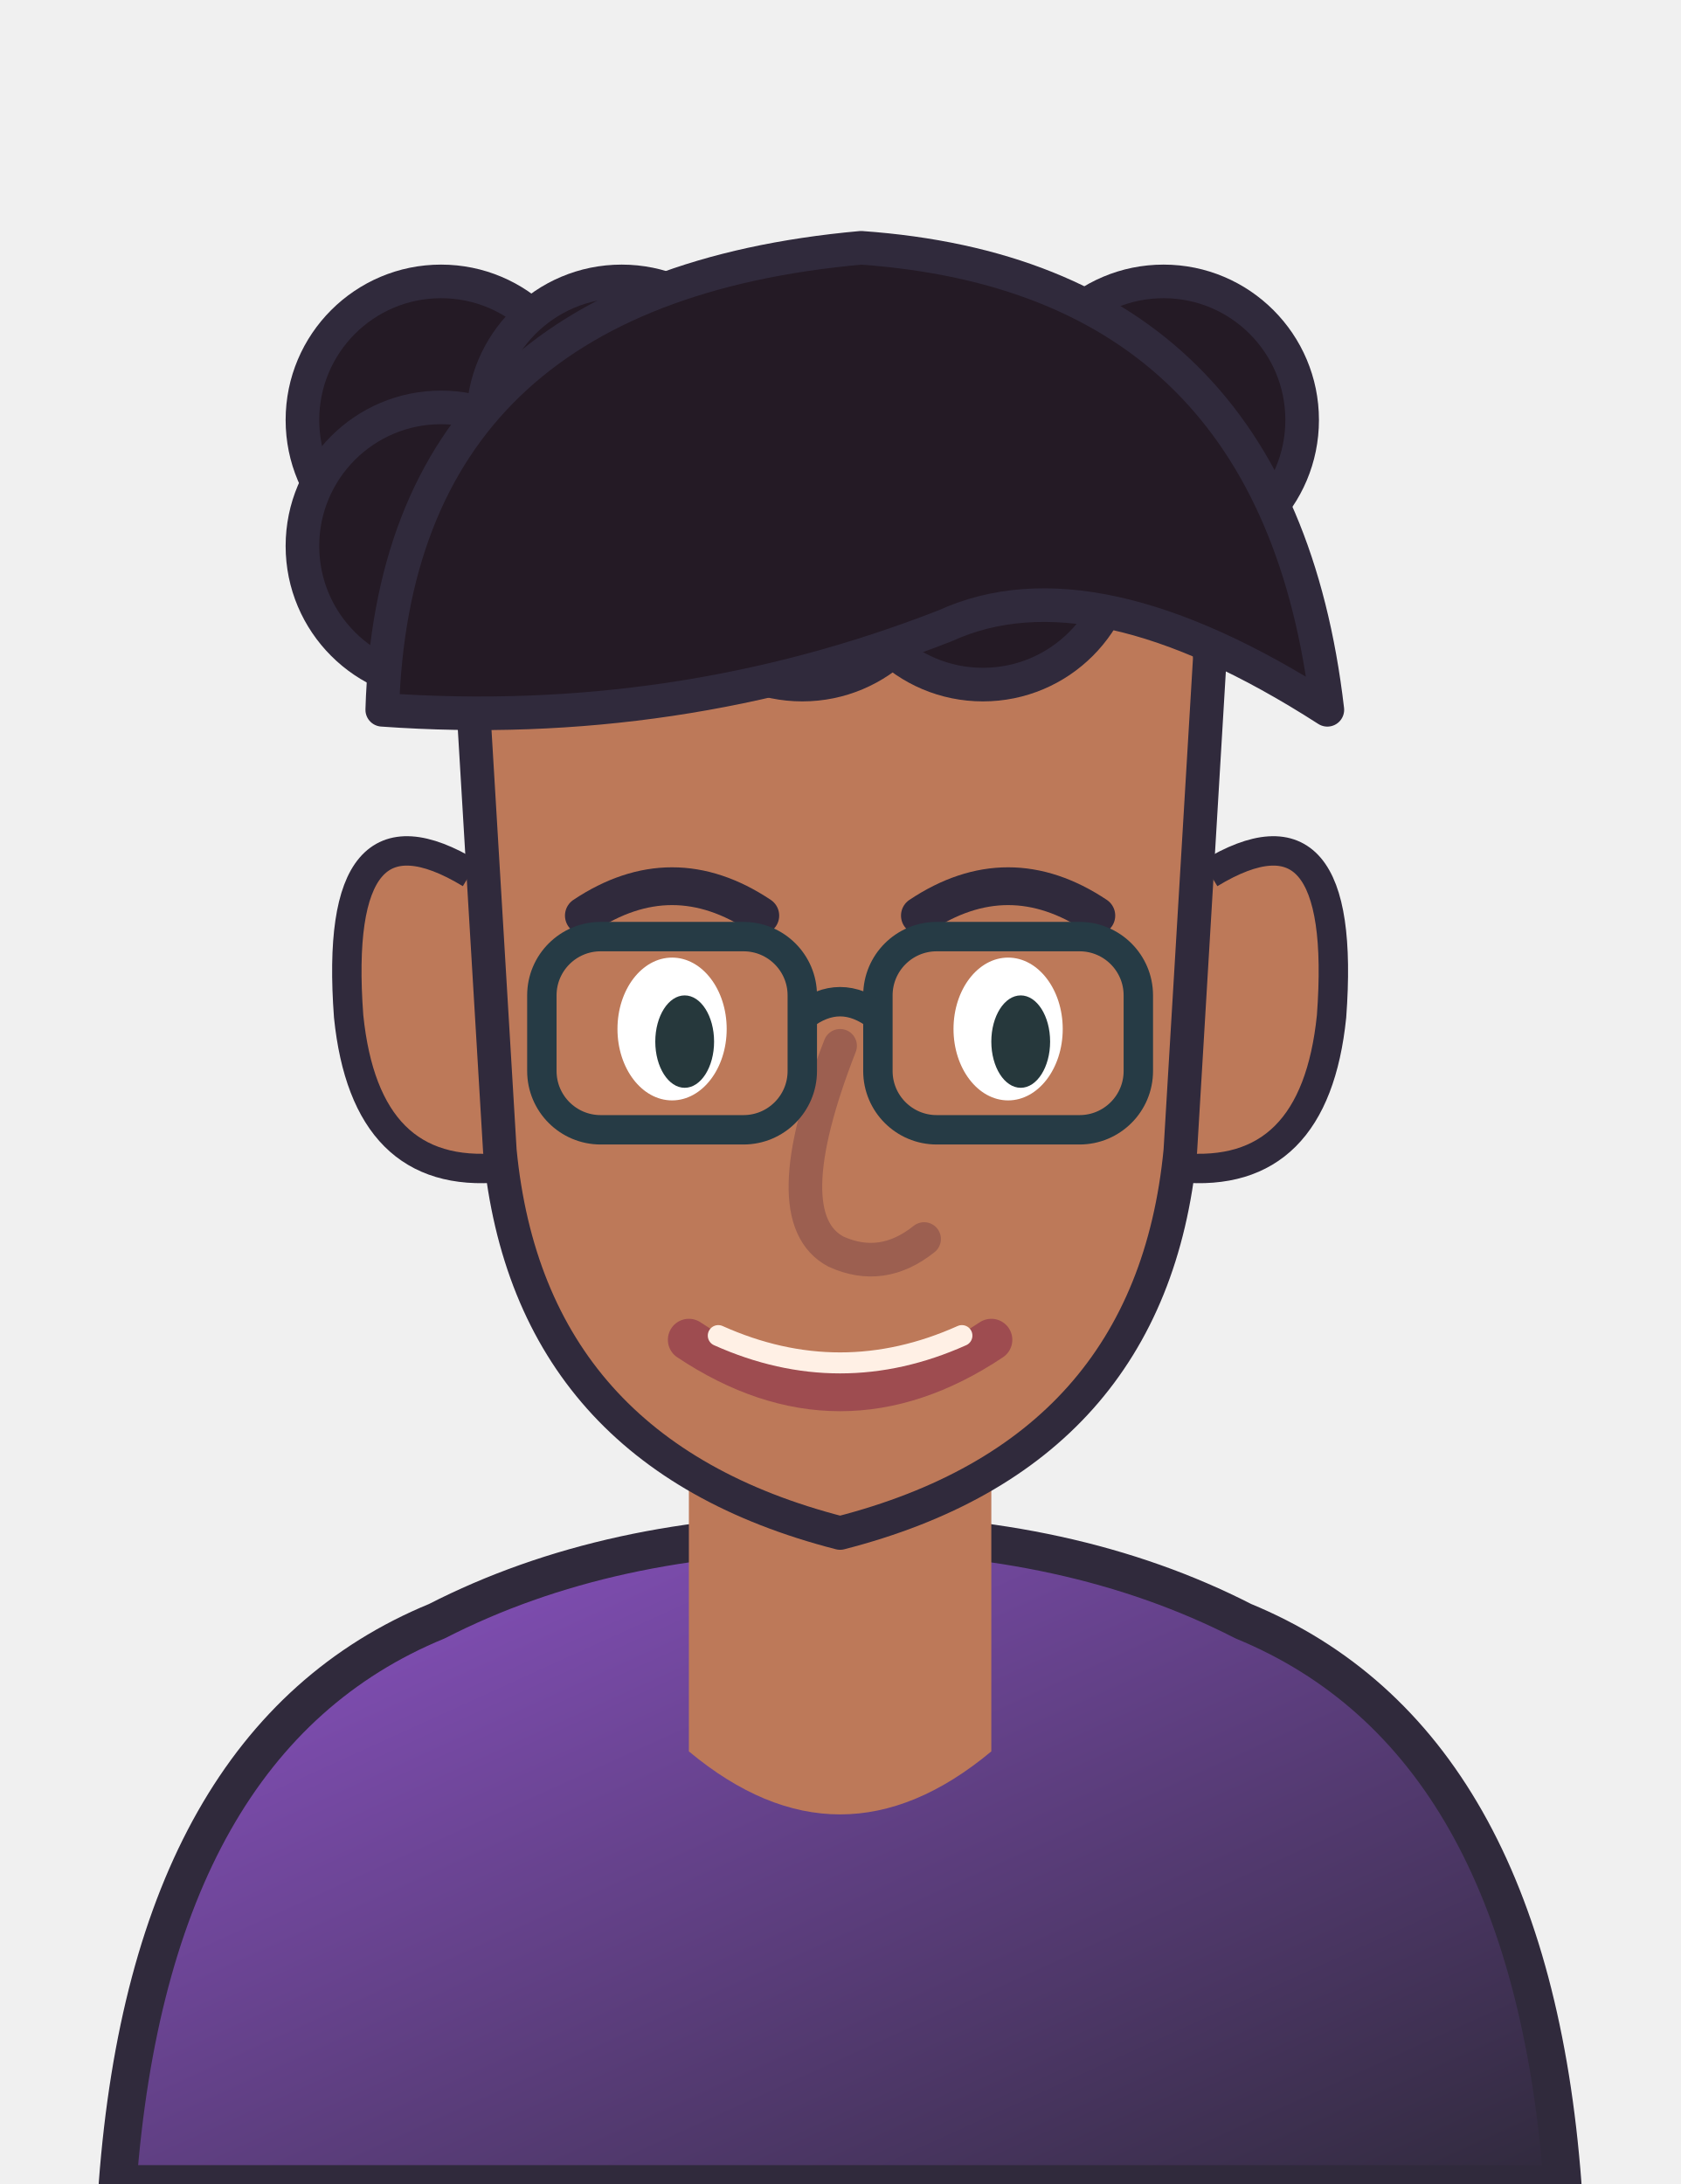
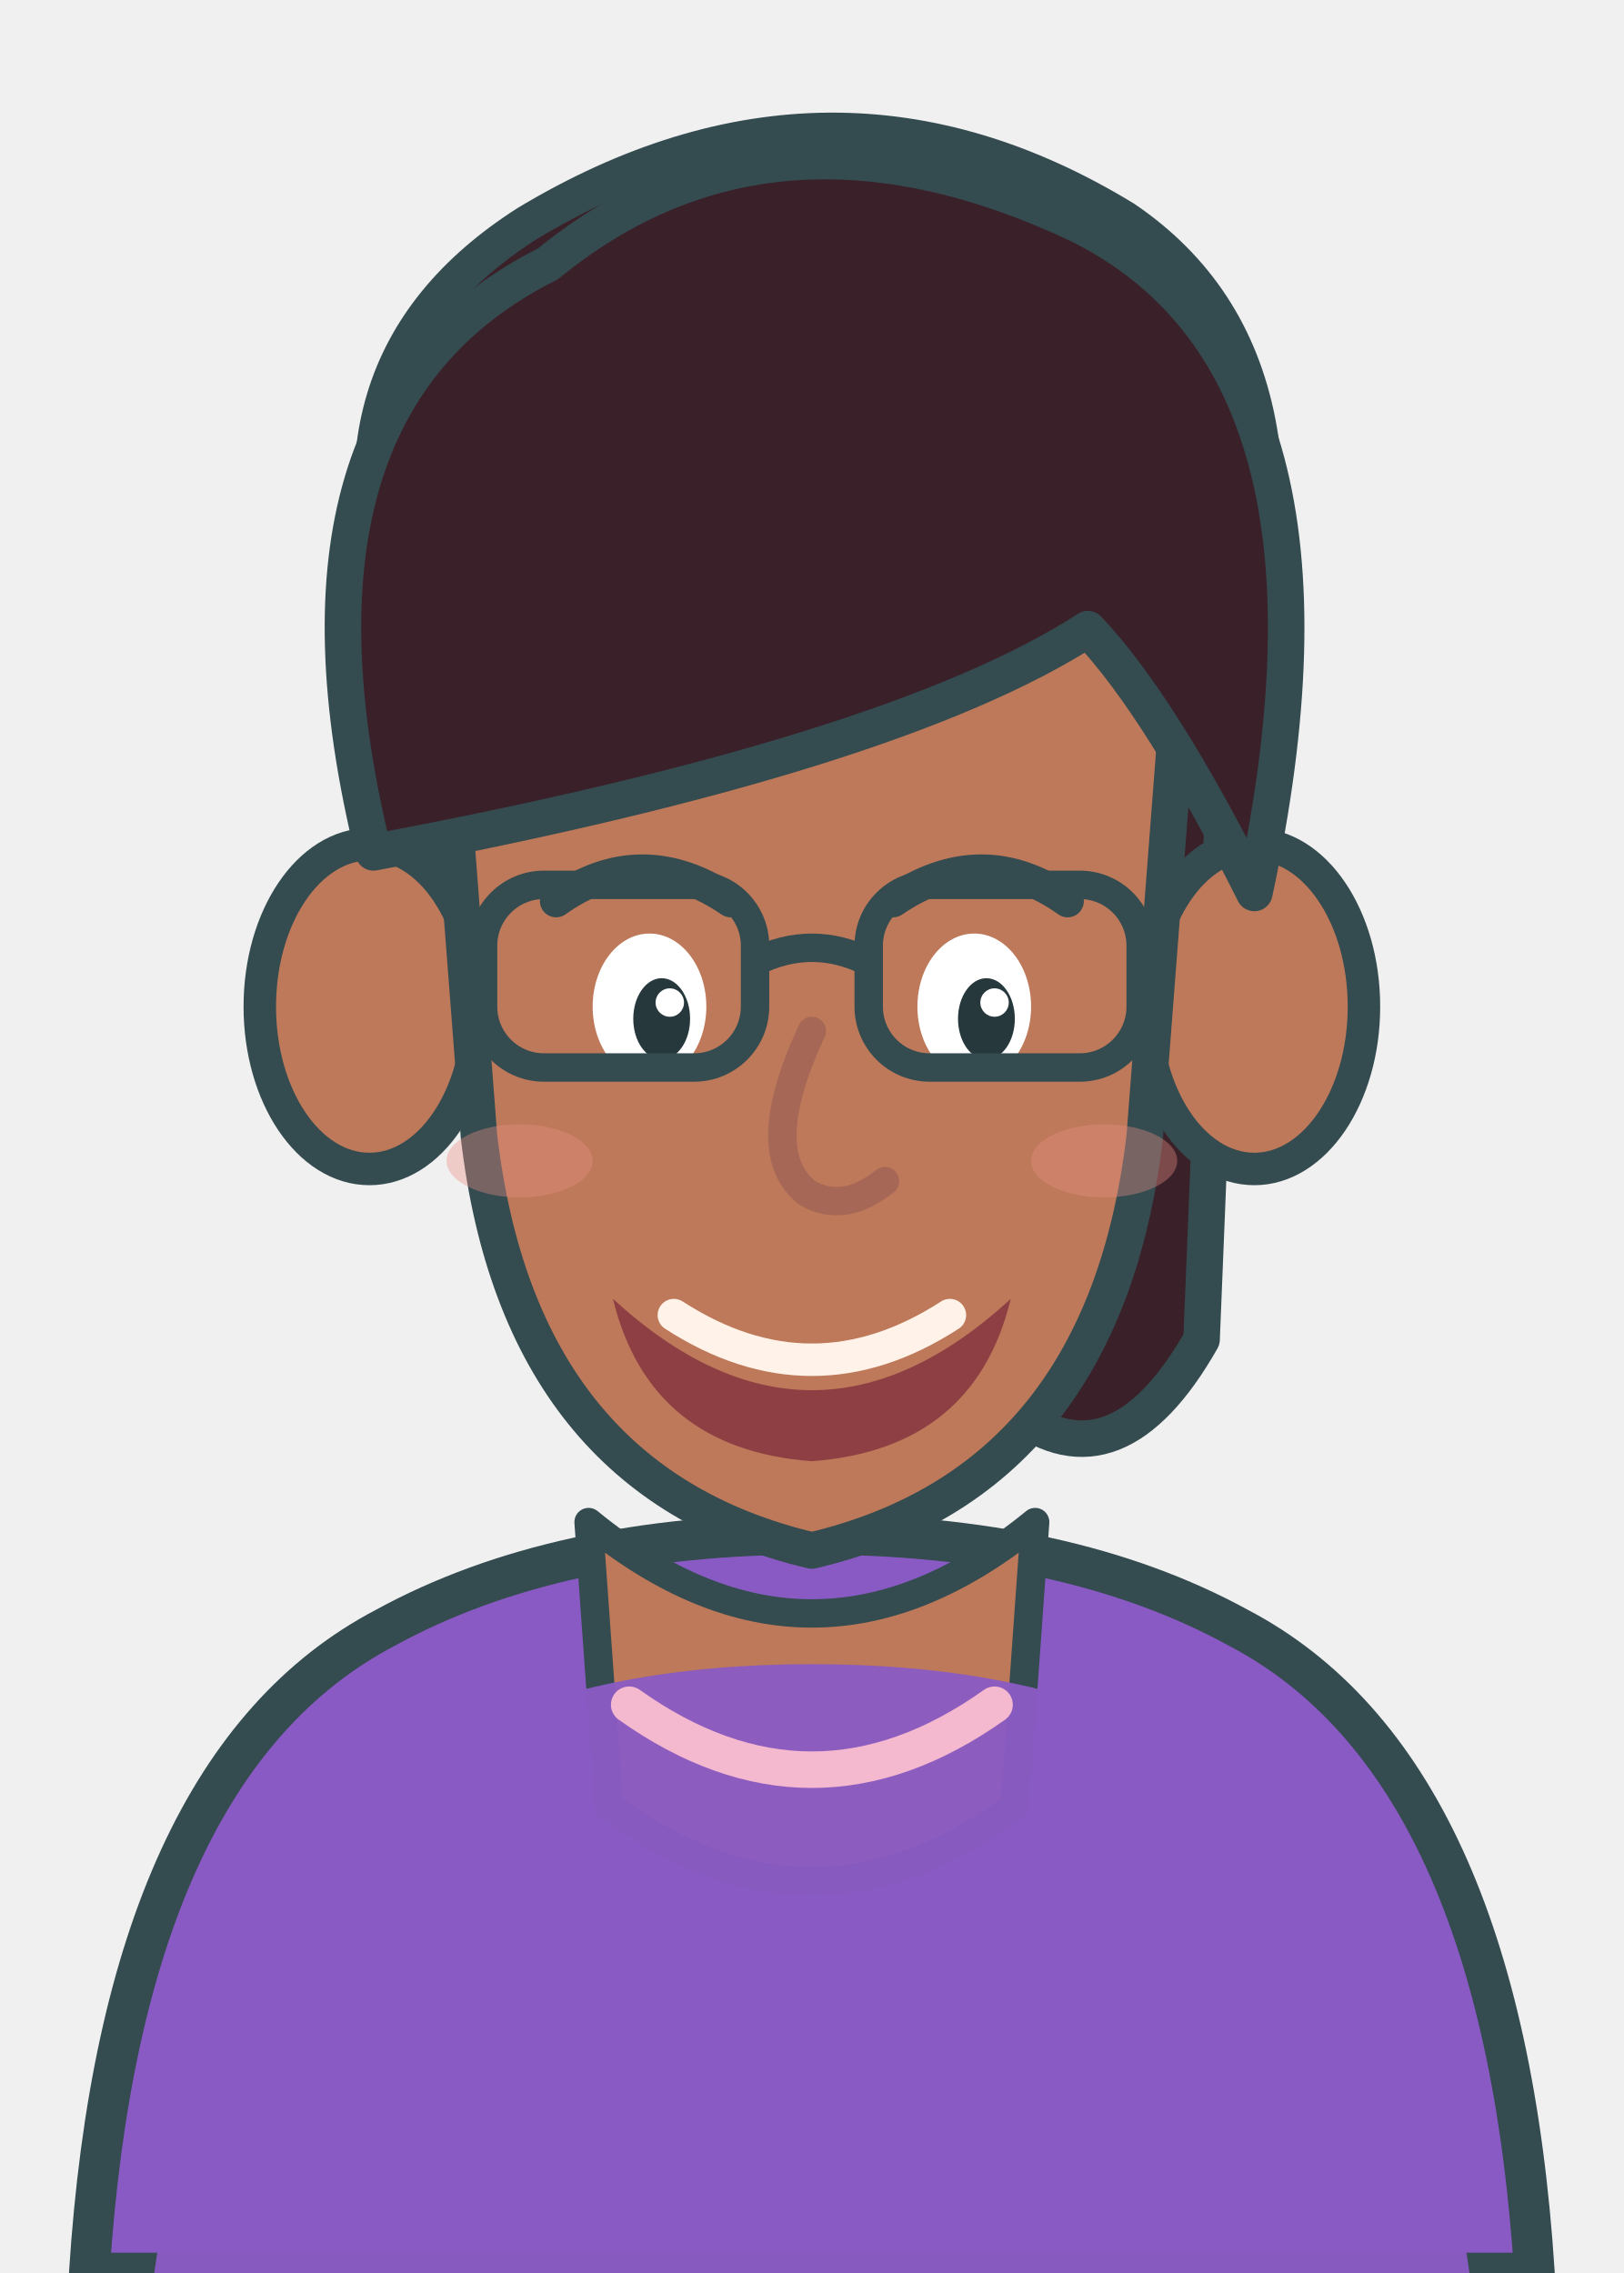
- <svg xmlns="http://www.w3.org/2000/svg" viewBox="0 0 400 520" role="img" aria-labelledby="title desc">
+ <svg xmlns="http://www.w3.org/2000/svg" viewBox="0 0 400 560" role="img" aria-labelledby="title desc">
  <defs>
-     <linearGradient id="skin" x1="0" y1="0" x2=".15" y2="1">
+     <linearGradient id="skin" x1="0" y1="0" x2=".2" y2="1">
      <stop stop-color="#bd7959" />
      <stop offset="1" stop-color="#bd7959" />
    </linearGradient>
    <linearGradient id="shirt" x1="0" y1="0" x2="1" y2="1">
-       <stop stop-color="#8e54c8" />
-       <stop offset="1" stop-color="#302a3c" />
+       <stop stop-color="#8a5ac4" />
+       <stop offset="1" stop-color="#8a5ac4" />
    </linearGradient>
+     <filter id="soft">
+       <feGaussianBlur stdDeviation="2" />
+     </filter>
  </defs>
-   <path d="M28 520 Q36 414 104 386 Q145 365 200 365 Q255 365 296 386 Q364 414 372 520Z" fill="url(#shirt)" stroke="#302a3c" stroke-width="9" stroke-linejoin="round" />
-   <path d="M164 350 L164 417 Q200 447 236 417 L236 350Z" fill="url(#skin)" />
-   <g fill="#241a25" stroke="#302a3c" stroke-width="8" stroke-linejoin="round">
- 
- </g>
-   <path d="M112 208 Q79 188 83 242 Q87 281 119 278 M288 208 Q321 188 317 242 Q313 281 281 278" fill="url(#skin)" stroke="#302a3c" stroke-width="7" />
-   <path d="M112 157 Q112 104 200 100 Q288 104 288 157 L281 274 Q274 346 200 365 Q126 346 119 274Z" fill="url(#skin)" stroke="#302a3c" stroke-width="8" stroke-linejoin="round" />
-   <g fill="#241a25" stroke="#302a3c" stroke-width="8" stroke-linejoin="round">
-     <g>
-       <circle cx="105" cy="100" r="33" />
-       <circle cx="148" cy="100" r="33" />
-       <circle cx="191" cy="100" r="33" />
-       <circle cx="234" cy="100" r="33" />
-       <circle cx="277" cy="100" r="33" />
-       <circle cx="105" cy="130" r="33" />
-       <circle cx="148" cy="130" r="33" />
-       <circle cx="191" cy="130" r="33" />
-       <circle cx="234" cy="130" r="33" />
-       <path d="M91 169 Q94 69 205 59 Q304 66 316 169 Q260 133 225 149 Q161 174 91 169Z" />
-     </g>
-   </g>
-   <path d="M139 218 Q160 204 181 218 M219 218 Q240 204 261 218" fill="none" stroke="#302a3c" stroke-width="9" stroke-linecap="round" />
-   <ellipse cx="160" cy="245" rx="13" ry="17" fill="#fff" />
-   <ellipse cx="240" cy="245" rx="13" ry="17" fill="#fff" />
-   <ellipse cx="163" cy="248" rx="7" ry="11" fill="#26383c" />
-   <ellipse cx="243" cy="248" rx="7" ry="11" fill="#26383c" />
-   <path d="M200 249 Q184 290 199 298 Q210 303 220 295" fill="none" stroke="#9c5f50" stroke-width="8" stroke-linecap="round" />
-   <path d="M164 319 Q200 343 236 319" fill="none" stroke="#9e4c50" stroke-width="10" stroke-linecap="round" />
-   <path d="M171 318 Q200 331 229 318" fill="none" stroke="#fff0e5" stroke-width="5" stroke-linecap="round" />
-   <g fill="none" stroke="#263b45" stroke-width="7">
-     <rect x="129" y="223" width="62" height="46" rx="14" />
-     <rect x="209" y="223" width="62" height="46" rx="14" />
-     <path d="M191 242 Q200 235 209 242" />
+   <path d="M22 560 Q30 435 95 401 Q137 378 200 378 Q263 378 305 401 Q370 435 378 560Z" fill="url(#shirt)" stroke="#344b50" stroke-width="10" stroke-linejoin="round" />
+   <path d="M145 375 Q200 420 255 375 L250 445 Q200 482 150 445Z" fill="#bd7959" stroke="#344b50" stroke-width="7" stroke-linejoin="round" />
+   <path d="M38 560 Q52 460 116 426 Q150 410 200 410 Q250 410 284 426 Q348 460 362 560Z" fill="#8a5ac4" opacity=".95" />
+   <path d="M155 420 Q200 452 245 420" fill="none" stroke="#f4b8cf" stroke-width="9" stroke-linecap="round" />
+   <path d="M99 158 Q75 90 130 55 Q205 10 277 54 Q330 90 302 182 L296 330 Q275 367 250 348 L252 178Z" fill="#3a2028" stroke="#344b50" stroke-width="9" stroke-linejoin="round" />
+   <ellipse cx="91" cy="248" rx="27" ry="40" fill="#bd7959" stroke="#344b50" stroke-width="8" />
+   <ellipse cx="309" cy="248" rx="27" ry="40" fill="#bd7959" stroke="#344b50" stroke-width="8" />
+   <path d="M108 150 Q112 91 200 88 Q288 91 292 150 L282 280 Q272 365 200 382 Q128 365 118 280Z" fill="url(#skin)" stroke="#344b50" stroke-width="9" stroke-linejoin="round" />
+   <path d="M92 210 Q65 100 135 65 Q190 20 265 55 Q337 90 309 220 Q286 174 268 155 Q220 186 92 210Z" fill="#3a2028" stroke="#344b50" stroke-width="9" stroke-linejoin="round" />
+   <path d="M137 222 Q158 207 180 222 M220 222 Q242 207 263 222" fill="none" stroke="#344b50" stroke-width="8" stroke-linecap="round" />
+   <ellipse cx="160" cy="248" rx="14" ry="18" fill="#fff" />
+   <ellipse cx="240" cy="248" rx="14" ry="18" fill="#fff" />
+   <ellipse cx="163" cy="251" rx="7" ry="10" fill="#26383c" />
+   <ellipse cx="243" cy="251" rx="7" ry="10" fill="#26383c" />
+   <circle cx="165" cy="247" r="3.5" fill="#fff" />
+   <circle cx="245" cy="247" r="3.5" fill="#fff" />
+   <path d="M200 254 Q186 284 199 294 Q208 299 218 291" fill="none" stroke="#a76756" stroke-width="7" stroke-linecap="round" />
+   <path d="M151 320 Q200 365 249 320 Q240 357 200 360 Q160 357 151 320Z" fill="#8e3f43" />
+   <path d="M166 324 Q200 346 234 324" fill="none" stroke="#fff2e8" stroke-width="8" stroke-linecap="round" />
+   <ellipse cx="128" cy="286" rx="18" ry="9" fill="#e98f83" opacity=".38" />
+   <ellipse cx="272" cy="286" rx="18" ry="9" fill="#e98f83" opacity=".38" />
+   <g fill="none" stroke="#344b50" stroke-width="7">
+     <rect x="119" y="218" width="67" height="45" rx="15" />
+     <rect x="214" y="218" width="67" height="45" rx="15" />
+     <path d="M186 237 Q200 230 214 237" />
  </g>
</svg>
